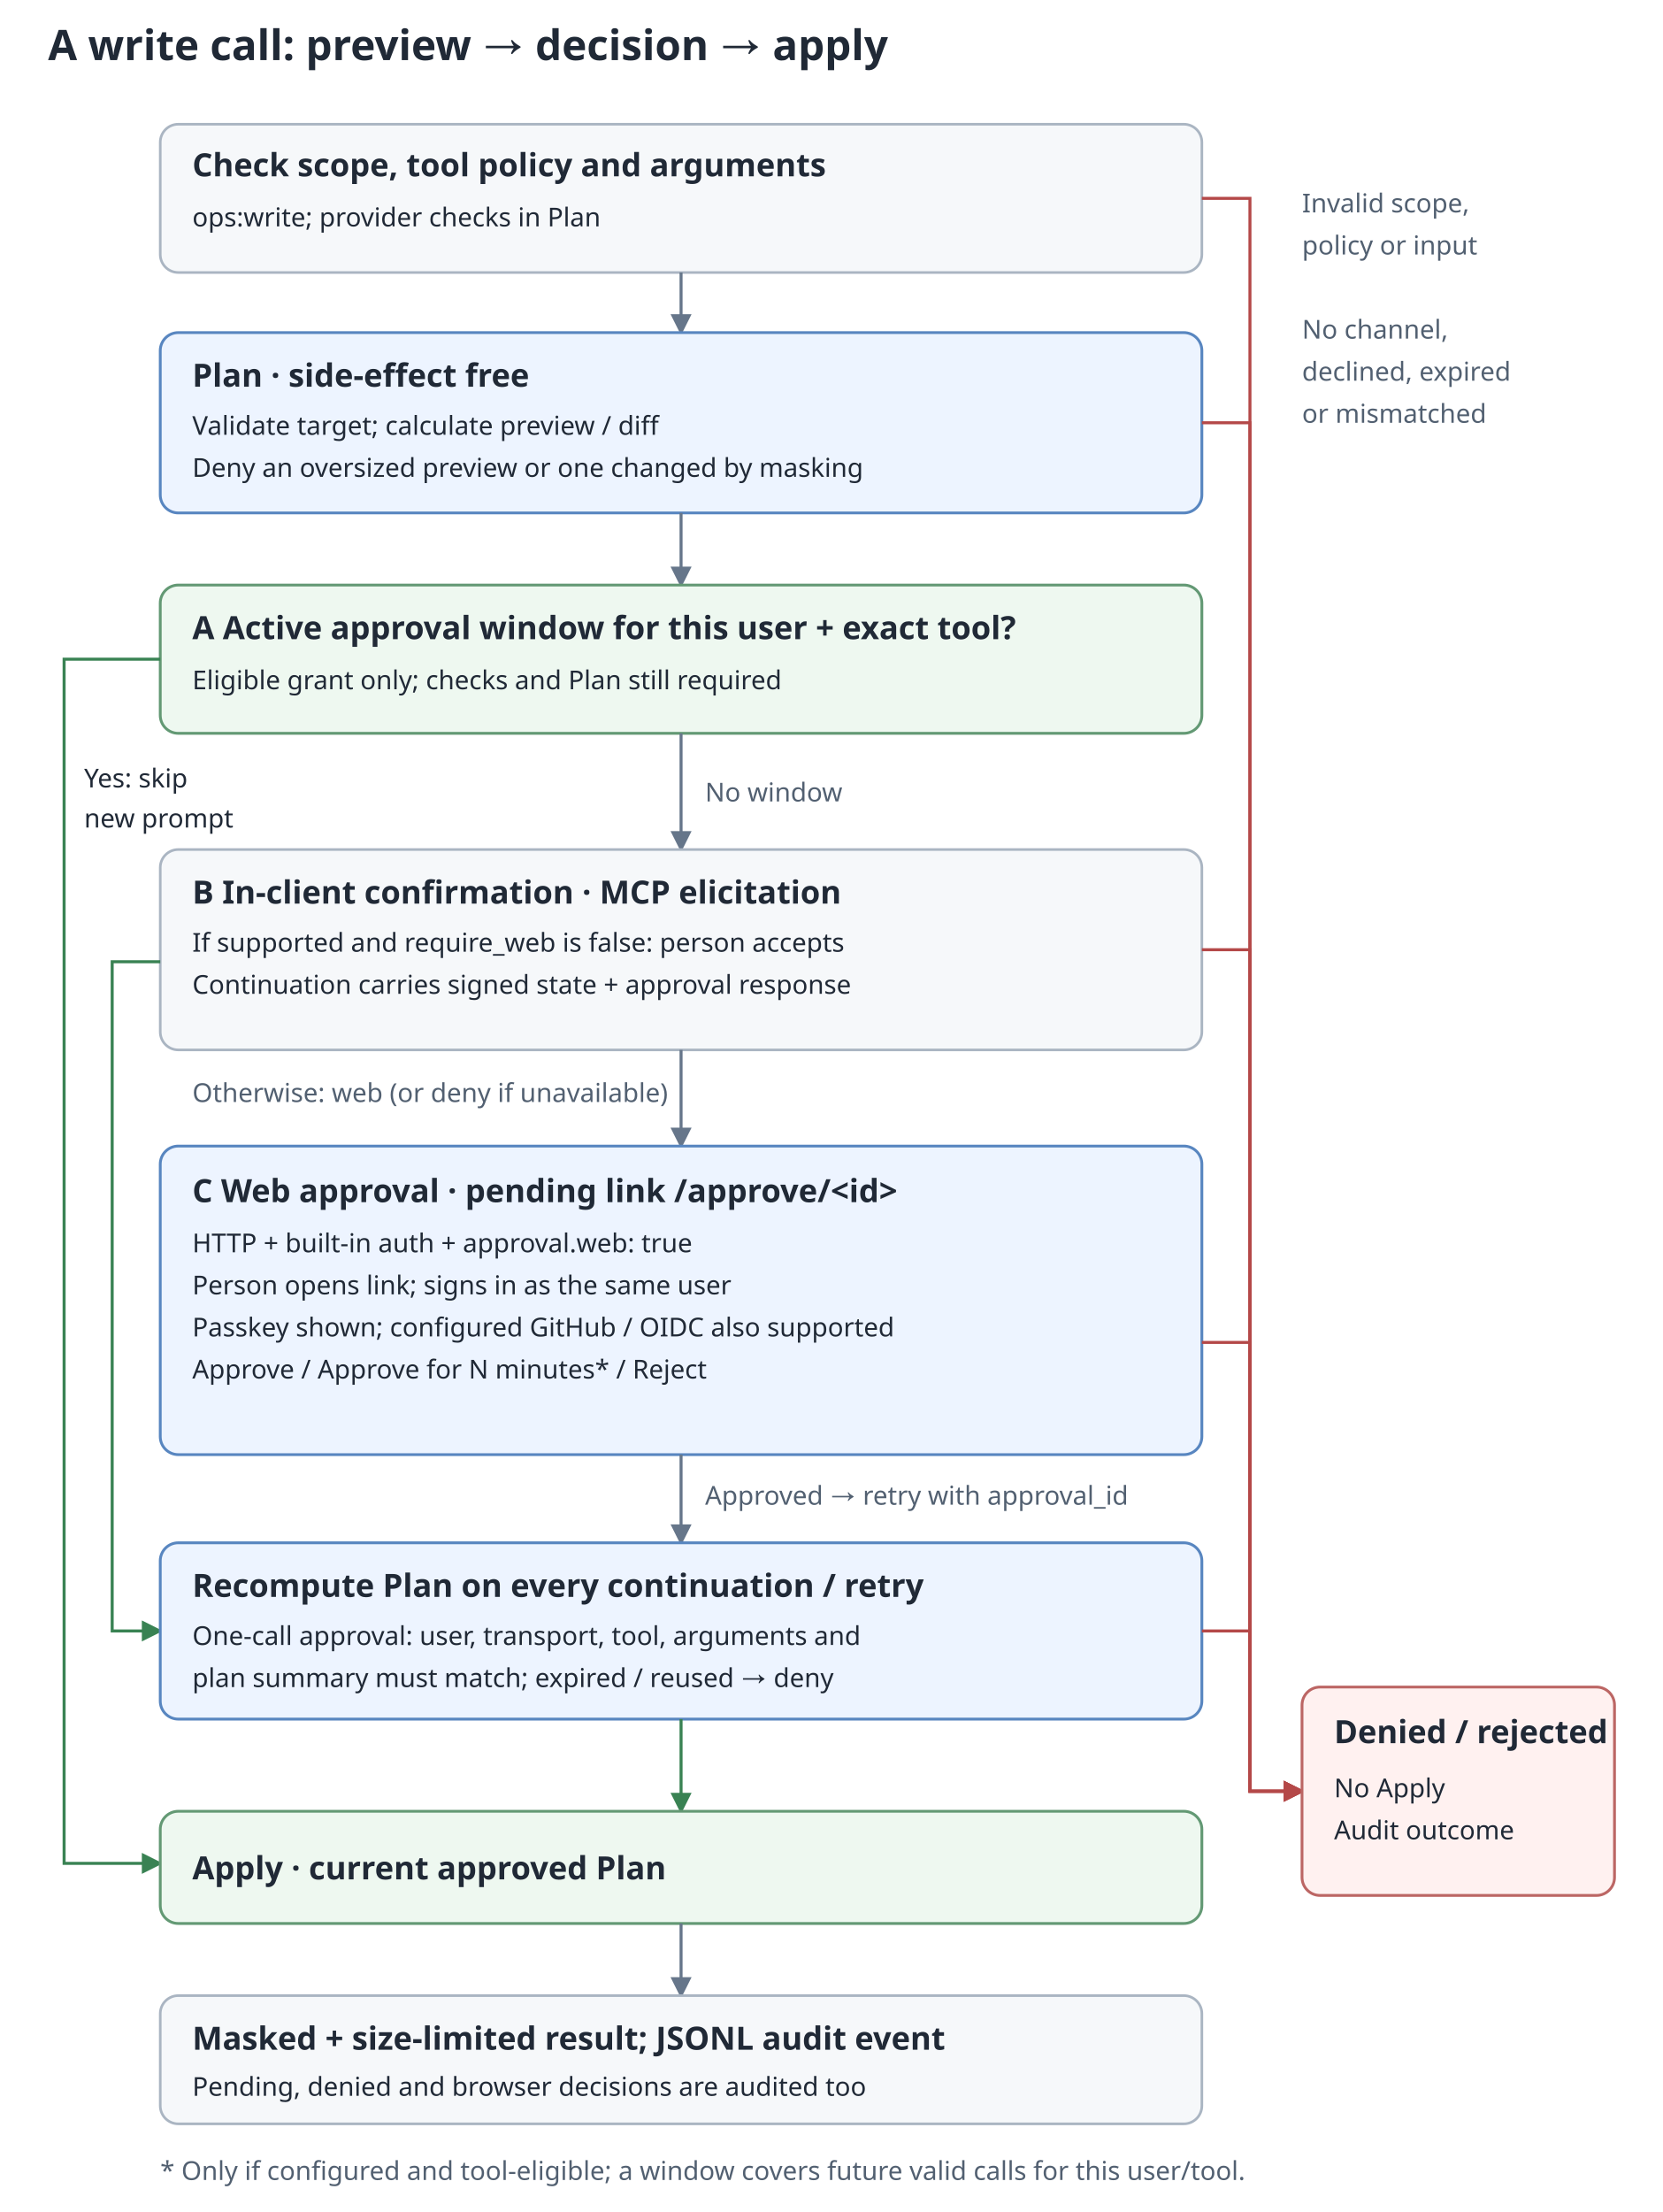
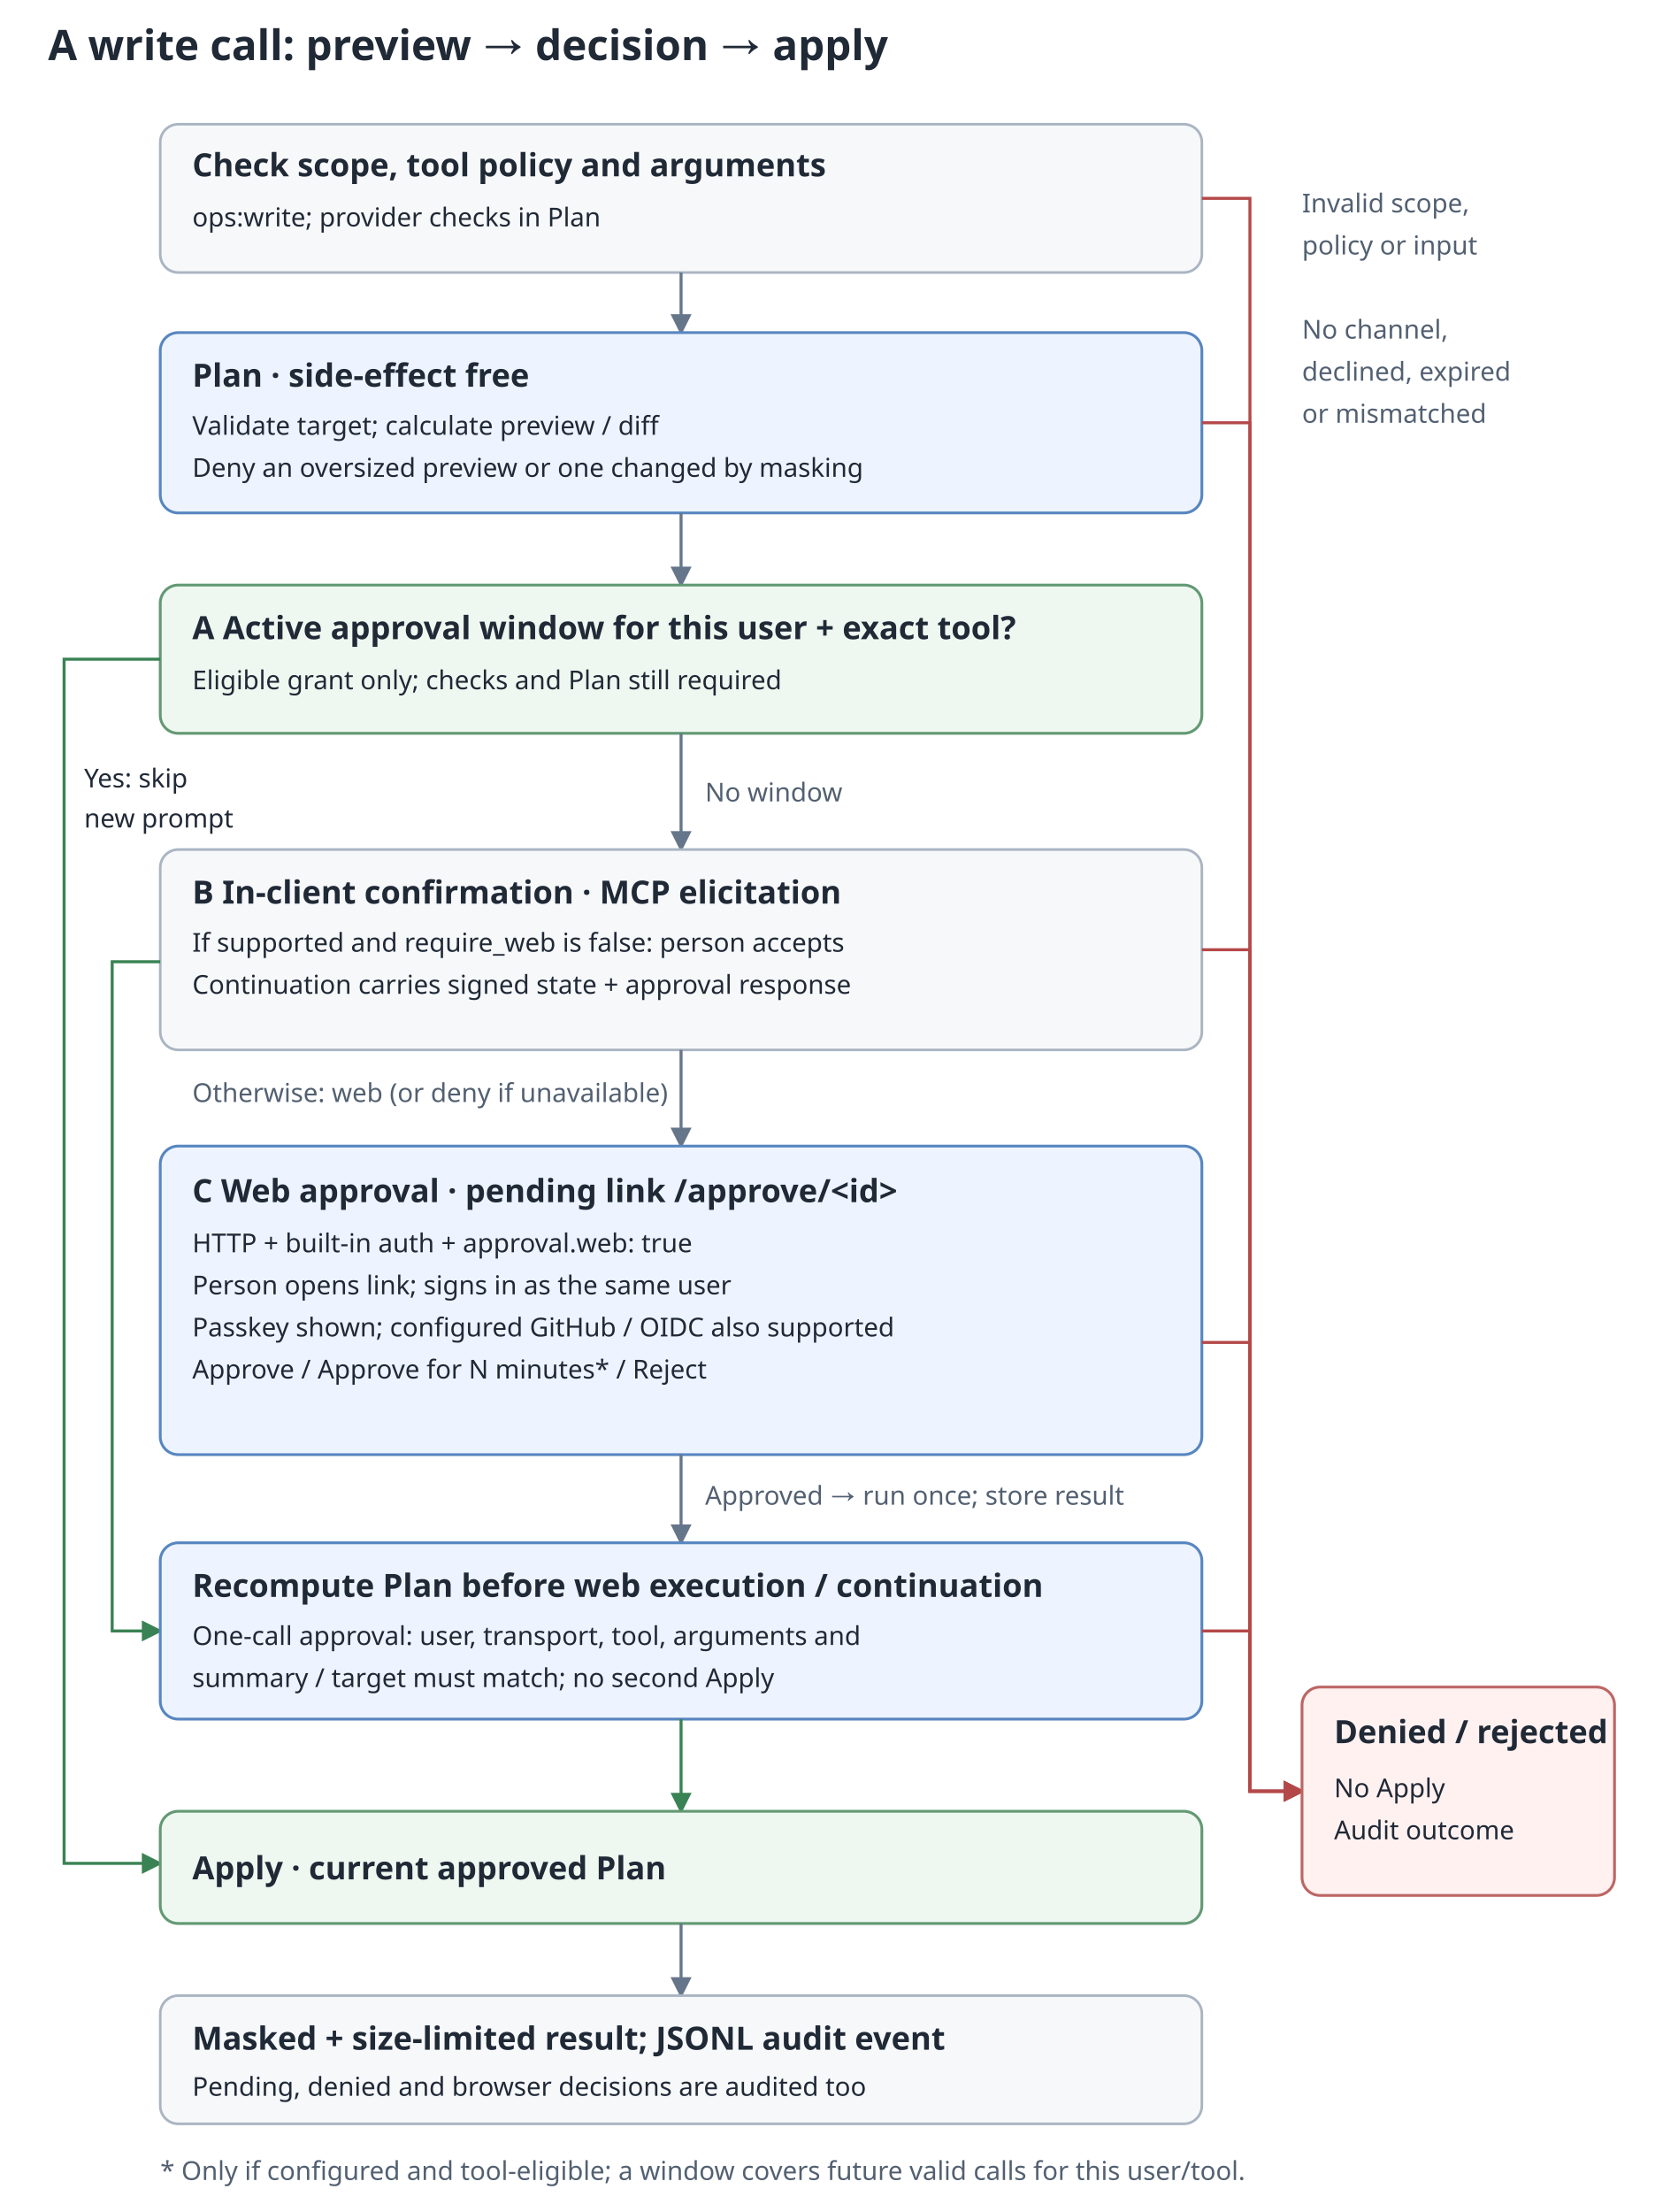
<svg xmlns="http://www.w3.org/2000/svg" viewBox="0 0 830 1104" role="img" aria-labelledby="title desc" lang="en">
  <style>
svg { font-family: -apple-system, BlinkMacSystemFont, "Segoe UI", "Noto Sans", Helvetica, Arial, sans-serif; font-size: 14px; }
text { fill: #202936; }
.title { font-size: 21px; font-weight: 700; }
.head { font-size: 16px; font-weight: 650; }
.small { font-size: 13px; }
.muted { fill: #526071; }
.box { fill: #f6f8fa; stroke: #aab5c2; stroke-width: 1.3; }
.accent { fill: #edf4ff; stroke: #5886c0; stroke-width: 1.4; }
.good { fill: #eef8f0; stroke: #639974; stroke-width: 1.4; }
.bad { fill: #fff1f0; stroke: #bc6664; stroke-width: 1.4; }
.boundary { fill: none; stroke: #8895a5; stroke-width: 1.3; stroke-dasharray: 6 5; }
.line { fill: none; stroke: #66768a; stroke-width: 1.5; marker-end: url(#arrow); }
.return { stroke-dasharray: 4 4; }
.allow { stroke: #398253; marker-end: url(#allow); }
.deny { stroke: #b44848; marker-end: url(#deny); }
.arrow { fill: #66768a; }
.allow-tip { fill: #398253; }
.deny-tip { fill: #b44848; }
@media (prefers-color-scheme: dark) {
 text { fill: #e5eaf1; }
 .muted { fill: #b3bfd0; }
 .box { fill: #202833; stroke: #64748b; }
 .accent { fill: #1a304c; stroke: #79a4df; }
 .good { fill: #183427; stroke: #77b68b; }
 .bad { fill: #3c2428; stroke: #d48989; }
 .boundary { stroke: #98a7bb; }
 .line { stroke: #a2b1c5; }
 .allow { stroke: #8bc99e; }
 .deny { stroke: #eda0a0; }
 .arrow { fill: #a2b1c5; }
 .allow-tip { fill: #8bc99e; }
 .deny-tip { fill: #eda0a0; }
}
</style>
  <defs>
    <marker id="arrow" viewBox="0 0 8 8" refX="7" refY="4" markerWidth="7" markerHeight="7" orient="auto">
      <path class="arrow" d="M0 0 8 4 0 8Z" />
    </marker>
    <marker id="allow" viewBox="0 0 8 8" refX="7" refY="4" markerWidth="7" markerHeight="7" orient="auto">
      <path class="allow-tip" d="M0 0 8 4 0 8Z" />
    </marker>
    <marker id="deny" viewBox="0 0 8 8" refX="7" refY="4" markerWidth="7" markerHeight="7" orient="auto">
      <path class="deny-tip" d="M0 0 8 4 0 8Z" />
    </marker>
  </defs>
  <text x="24" y="30" class="title">A write call: preview → decision → apply</text>
  <rect x="80" y="62" width="520" height="74" rx="9" class="box" />
  <text x="96" y="88" class="head">Check scope, tool policy and arguments</text>
  <text x="96" y="113" class="small">ops:write; provider checks in Plan</text>
  <path d="M340 136 V166" class="line " />
  <rect x="80" y="166" width="520" height="90" rx="9" class="accent" />
  <text x="96" y="193" class="head">Plan · side-effect free</text>
  <text x="96" y="217" class="small">Validate target; calculate preview / diff</text>
  <text x="96" y="238" class="small">Deny an oversized preview or one changed by masking</text>
  <path d="M340 256 V292" class="line " />
  <rect x="80" y="292" width="520" height="74" rx="9" class="good" />
  <text x="96" y="319" class="head">A  Active approval window for this user + exact tool?</text>
  <text x="96" y="344" class="small">Eligible grant only; checks and Plan still required</text>
  <path d="M80 329 H32 V930 H80" class="line allow" />
  <text x="42" y="393" class="small">Yes: skip</text>
  <text x="42" y="413" class="small">new prompt</text>
  <path d="M340 366 V424" class="line " />
  <text x="352" y="400" class="small muted">No window</text>
  <rect x="80" y="424" width="520" height="100" rx="9" class="box" />
  <text x="96" y="451" class="head">B  In-client confirmation · MCP elicitation</text>
  <text x="96" y="475" class="small">If supported and require_web is false: person accepts</text>
  <text x="96" y="496" class="small">Continuation carries signed state + approval response</text>
  <path d="M80 480 H56 V814 H80" class="line allow" />
  <text x="96" y="550" class="small muted">Otherwise: web (or deny if unavailable)</text>
  <path d="M340 524 V572" class="line " />
  <rect x="80" y="572" width="520" height="154" rx="9" class="accent" />
  <text x="96" y="600" class="head">C  Web approval · pending link /approve/&lt;id&gt;</text>
  <text x="96" y="625" class="small">HTTP + built-in auth + approval.web: true</text>
  <text x="96" y="646" class="small">Person opens link; signs in as the same user</text>
  <text x="96" y="667" class="small">Passkey shown; configured GitHub / OIDC also supported</text>
  <text x="96" y="688" class="small">Approve / Approve for N minutes* / Reject</text>
  <path d="M340 726 V770" class="line " />
-   <text x="352" y="751" class="small muted">Approved → retry with approval_id</text>
+   <text x="352" y="751" class="small muted">Approved → run once; store result</text>
  <rect x="80" y="770" width="520" height="88" rx="9" class="accent" />
-   <text x="96" y="797" class="head">Recompute Plan on every continuation / retry</text>
+   <text x="96" y="797" class="head">Recompute Plan before web execution / continuation</text>
  <text x="96" y="821" class="small">One-call approval: user, transport, tool, arguments and</text>
-   <text x="96" y="842" class="small">plan summary must match; expired / reused → deny</text>
+   <text x="96" y="842" class="small">summary / target must match; no second Apply</text>
  <path d="M340 858 V904" class="line allow" />
  <rect x="80" y="904" width="520" height="56" rx="9" class="good" />
  <text x="96" y="938" class="head">Apply · current approved Plan</text>
  <path d="M340 960 V996" class="line " />
  <rect x="80" y="996" width="520" height="64" rx="9" class="box" />
  <text x="96" y="1023" class="head">Masked + size-limited result; JSONL audit event</text>
  <text x="96" y="1046" class="small">Pending, denied and browser decisions are audited too</text>
  <path d="M600 99 H624 V894 H650" class="line deny" />
  <path d="M600 211 H624 V894 H650" class="line deny" />
  <path d="M600 474 H624 V894 H650" class="line deny" />
  <path d="M600 670 H624 V894 H650" class="line deny" />
  <path d="M600 814 H624 V894 H650" class="line deny" />
  <rect x="650" y="842" width="156" height="104" rx="9" class="bad" />
  <text x="666" y="870" class="head">Denied / rejected</text>
  <text x="666" y="897" class="small">No Apply</text>
  <text x="666" y="918" class="small">Audit outcome</text>
  <text x="650" y="106" class="small muted">Invalid scope,</text>
  <text x="650" y="127" class="small muted">policy or input</text>
  <text x="650" y="148" class="small muted" />
  <text x="650" y="169" class="small muted">No channel,</text>
  <text x="650" y="190" class="small muted">declined, expired</text>
  <text x="650" y="211" class="small muted">or mismatched</text>
  <text x="80" y="1088" class="small muted">* Only if configured and tool-eligible; a window covers future valid calls for this user/tool.</text>
</svg>
